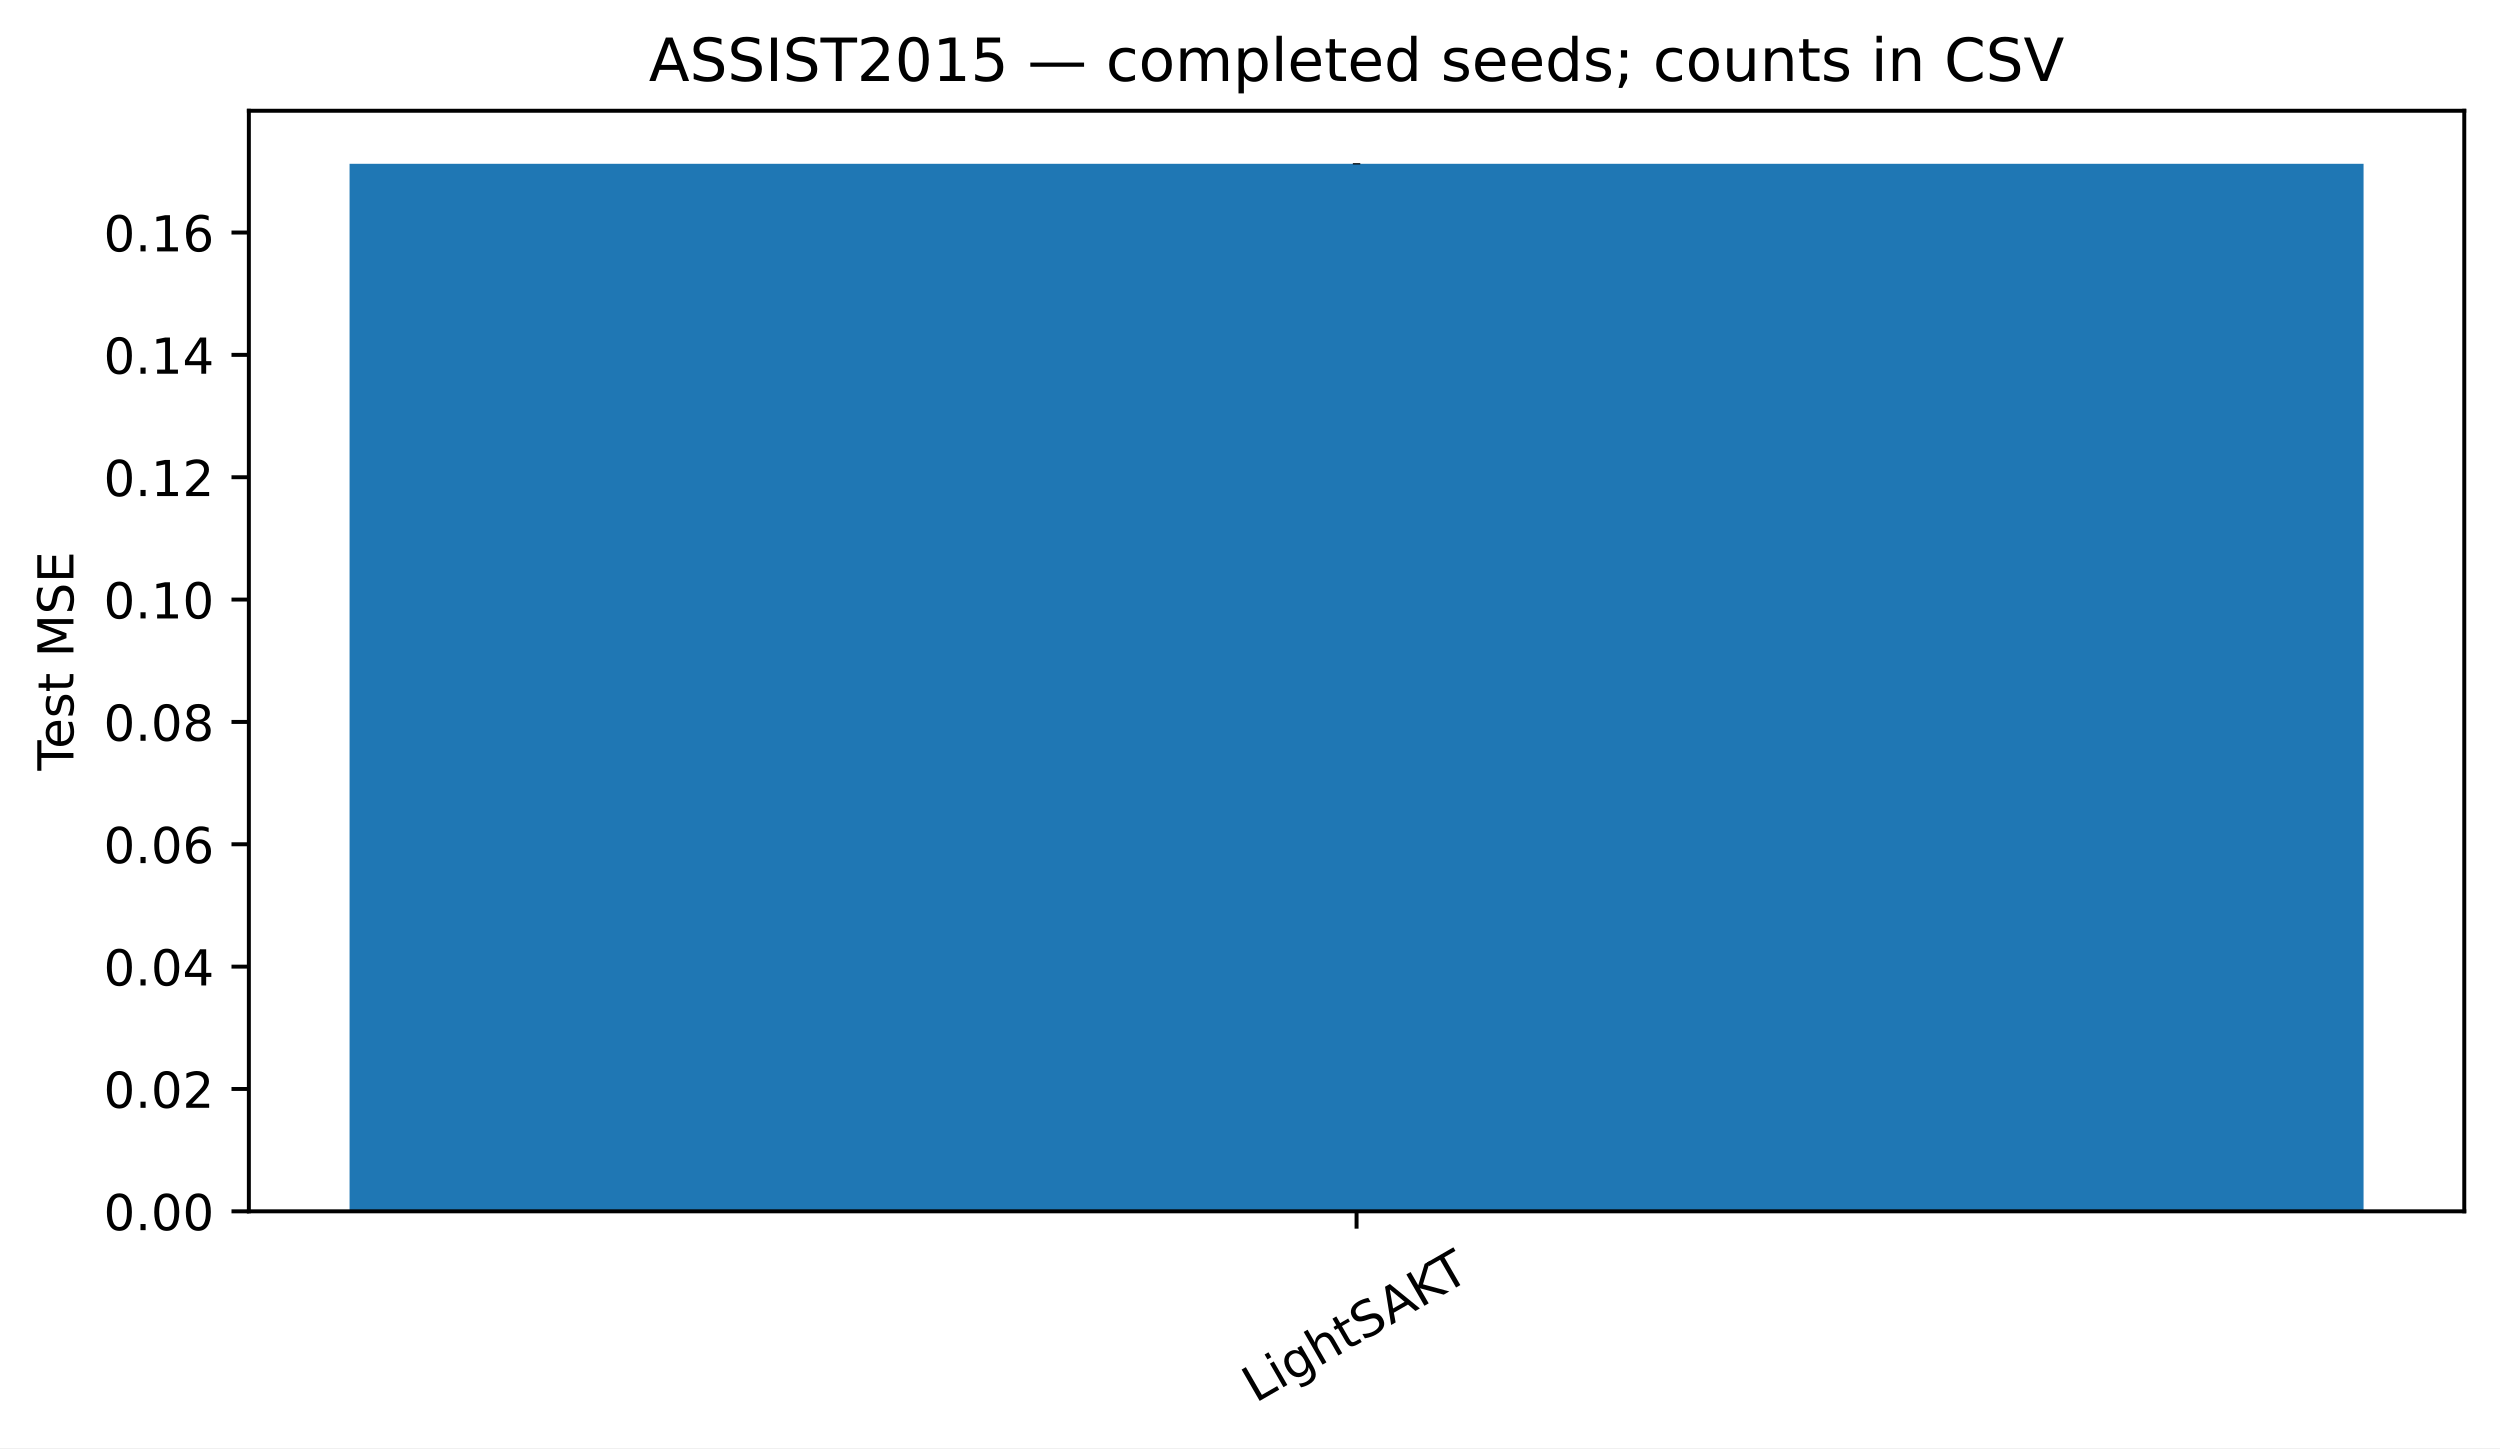
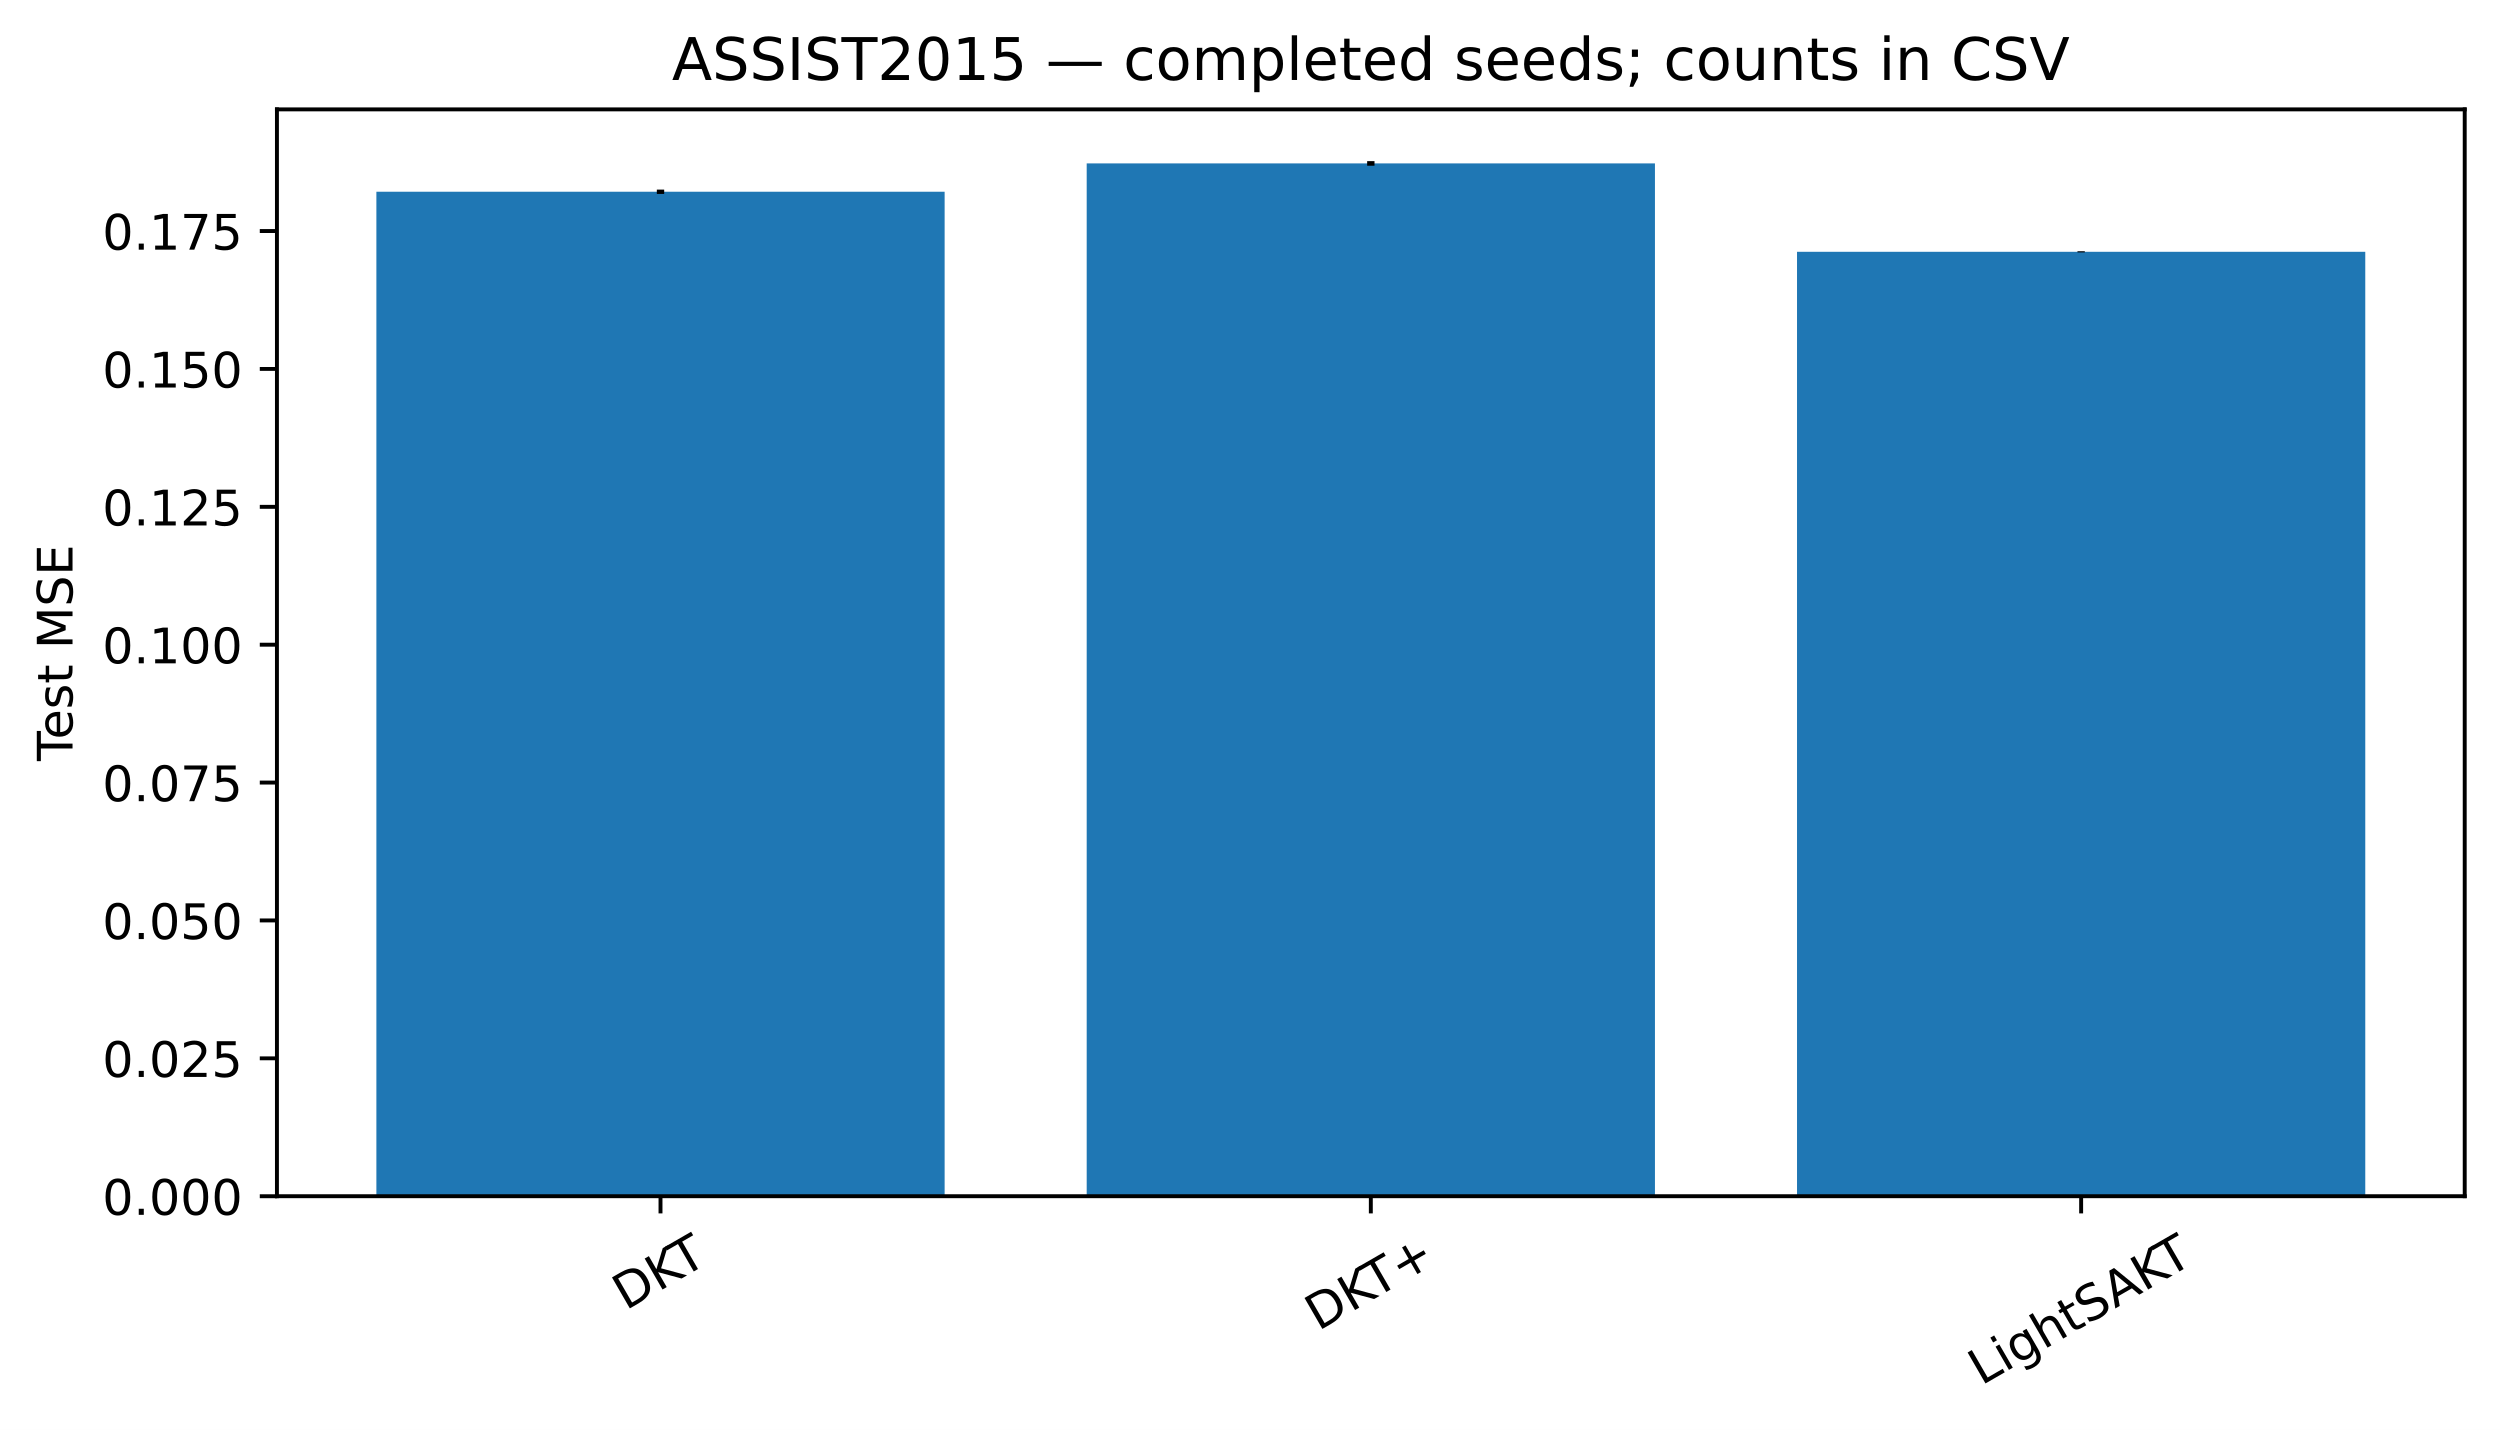
- <svg xmlns="http://www.w3.org/2000/svg" xmlns:xlink="http://www.w3.org/1999/xlink" width="503.744pt" height="291.771pt" viewBox="0 0 503.744 291.771" version="1.1">
+ <svg xmlns="http://www.w3.org/2000/svg" xmlns:xlink="http://www.w3.org/1999/xlink" width="510.106pt" height="291.771pt" viewBox="0 0 510.106 291.771" version="1.1">
  <defs>
    <style type="text/css">*{stroke-linejoin: round; stroke-linecap: butt}</style>
  </defs>
  <g id="figure_1">
    <g id="patch_1">
-       <path d="M 0 291.771  L 503.744 291.771  L 503.744 0  L 0 0  z " style="fill: #ffffff" />
+       <path d="M 0 291.771  L 510.106 291.771  L 510.106 0  L 0 0  z " style="fill: #ffffff" />
    </g>
    <g id="axes_1">
      <g id="patch_2">
-         <path d="M 50.144 244.078  L 496.544 244.078  L 496.544 22.318  L 50.144 22.318  z " style="fill: #ffffff" />
+         <path d="M 56.506 244.078  L 502.906 244.078  L 502.906 22.318  L 56.506 22.318  z " style="fill: #ffffff" />
      </g>
      <g id="patch_3">
-         <path d="M 70.435 244.078  L 476.253 244.078  L 476.253 33.009  L 70.435 33.009  z " clip-path="url(#p655a6ce4bc)" style="fill: #1f77b4" />
+         <path d="M 76.797 244.078  L 192.745 244.078  L 192.745 39.127  L 76.797 39.127  z " clip-path="url(#pc5b43308b9)" style="fill: #1f77b4" />
+       </g>
+       <g id="patch_4">
+         <path d="M 221.732 244.078  L 337.68 244.078  L 337.68 33.346  L 221.732 33.346  z " clip-path="url(#pc5b43308b9)" style="fill: #1f77b4" />
+       </g>
+       <g id="patch_5">
+         <path d="M 366.667 244.078  L 482.615 244.078  L 482.615 51.383  L 366.667 51.383  z " clip-path="url(#pc5b43308b9)" style="fill: #1f77b4" />
      </g>
      <g id="matplotlib.axis_1">
        <g id="xtick_1">
          <g id="line2d_1">
            <defs>
-               <path id="m6aa9113b04" d="M 0 0  L 0 3.5  " style="stroke: #000000; stroke-width: 0.8" />
+               <path id="m19970b421e" d="M 0 0  L 0 3.5  " style="stroke: #000000; stroke-width: 0.8" />
            </defs>
            <g>
-               <use xlink:href="#m6aa9113b04" x="273.344" y="244.078" style="stroke: #000000; stroke-width: 0.8" />
+               <use xlink:href="#m19970b421e" x="134.771" y="244.078" style="stroke: #000000; stroke-width: 0.8" />
            </g>
          </g>
          <g id="text_1">
-             <g transform="translate(252.9761 282.7703) rotate(-30) scale(0.1 -0.1)">
+             <g transform="translate(127.6679 267.4539) rotate(-30) scale(0.1 -0.1)">
+               <defs>
+                 <path id="DejaVuSans-44" d="M 1259 4147  L 1259 519  L 2022 519  Q 2988 519 3436 956  Q 3884 1394 3884 2338  Q 3884 3275 3436 3711  Q 2988 4147 2022 4147  L 1259 4147  z M 628 4666  L 1925 4666  Q 3281 4666 3915 4102  Q 4550 3538 4550 2338  Q 4550 1131 3912 565  Q 3275 0 1925 0  L 628 0  L 628 4666  z " transform="scale(0.015625)" />
+                 <path id="DejaVuSans-4b" d="M 628 4666  L 1259 4666  L 1259 2694  L 3353 4666  L 4166 4666  L 1850 2491  L 4331 0  L 3500 0  L 1259 2247  L 1259 0  L 628 0  L 628 4666  z " transform="scale(0.015625)" />
+                 <path id="DejaVuSans-54" d="M -19 4666  L 3928 4666  L 3928 4134  L 2272 4134  L 2272 0  L 1638 0  L 1638 4134  L -19 4134  L -19 4666  z " transform="scale(0.015625)" />
+               </defs>
+               <use xlink:href="#DejaVuSans-44" />
+               <use xlink:href="#DejaVuSans-4b" x="77.002" />
+               <use xlink:href="#DejaVuSans-54" x="134.828" />
+             </g>
+           </g>
+         </g>
+         <g id="xtick_2">
+           <g id="line2d_2">
+             <g>
+               <use xlink:href="#m19970b421e" x="279.706" y="244.078" style="stroke: #000000; stroke-width: 0.8" />
+             </g>
+           </g>
+           <g id="text_2">
+             <g transform="translate(268.9744 271.6437) rotate(-30) scale(0.1 -0.1)">
+               <defs>
+                 <path id="DejaVuSans-2b" d="M 2944 4013  L 2944 2272  L 4684 2272  L 4684 1741  L 2944 1741  L 2944 0  L 2419 0  L 2419 1741  L 678 1741  L 678 2272  L 2419 2272  L 2419 4013  L 2944 4013  z " transform="scale(0.015625)" />
+               </defs>
+               <use xlink:href="#DejaVuSans-44" />
+               <use xlink:href="#DejaVuSans-4b" x="77.002" />
+               <use xlink:href="#DejaVuSans-54" x="134.828" />
+               <use xlink:href="#DejaVuSans-2b" x="195.912" />
+             </g>
+           </g>
+         </g>
+         <g id="xtick_3">
+           <g id="line2d_3">
+             <g>
+               <use xlink:href="#m19970b421e" x="424.641" y="244.078" style="stroke: #000000; stroke-width: 0.8" />
+             </g>
+           </g>
+           <g id="text_3">
+             <g transform="translate(404.2736 282.7703) rotate(-30) scale(0.1 -0.1)">
              <defs>
                <path id="DejaVuSans-4c" d="M 628 4666  L 1259 4666  L 1259 531  L 3531 531  L 3531 0  L 628 0  L 628 4666  z " transform="scale(0.015625)" />
                <path id="DejaVuSans-69" d="M 603 3500  L 1178 3500  L 1178 0  L 603 0  L 603 3500  z M 603 4863  L 1178 4863  L 1178 4134  L 603 4134  L 603 4863  z " transform="scale(0.015625)" />
                <path id="DejaVuSans-67" d="M 2906 1791  Q 2906 2416 2648 2759  Q 2391 3103 1925 3103  Q 1463 3103 1205 2759  Q 947 2416 947 1791  Q 947 1169 1205 825  Q 1463 481 1925 481  Q 2391 481 2648 825  Q 2906 1169 2906 1791  z M 3481 434  Q 3481 -459 3084 -895  Q 2688 -1331 1869 -1331  Q 1566 -1331 1297 -1286  Q 1028 -1241 775 -1147  L 775 -588  Q 1028 -725 1275 -790  Q 1522 -856 1778 -856  Q 2344 -856 2625 -561  Q 2906 -266 2906 331  L 2906 616  Q 2728 306 2450 153  Q 2172 0 1784 0  Q 1141 0 747 490  Q 353 981 353 1791  Q 353 2603 747 3093  Q 1141 3584 1784 3584  Q 2172 3584 2450 3431  Q 2728 3278 2906 2969  L 2906 3500  L 3481 3500  L 3481 434  z " transform="scale(0.015625)" />
                <path id="DejaVuSans-68" d="M 3513 2113  L 3513 0  L 2938 0  L 2938 2094  Q 2938 2591 2744 2837  Q 2550 3084 2163 3084  Q 1697 3084 1428 2787  Q 1159 2491 1159 1978  L 1159 0  L 581 0  L 581 4863  L 1159 4863  L 1159 2956  Q 1366 3272 1645 3428  Q 1925 3584 2291 3584  Q 2894 3584 3203 3211  Q 3513 2838 3513 2113  z " transform="scale(0.015625)" />
                <path id="DejaVuSans-74" d="M 1172 4494  L 1172 3500  L 2356 3500  L 2356 3053  L 1172 3053  L 1172 1153  Q 1172 725 1289 603  Q 1406 481 1766 481  L 2356 481  L 2356 0  L 1766 0  Q 1100 0 847 248  Q 594 497 594 1153  L 594 3053  L 172 3053  L 172 3500  L 594 3500  L 594 4494  L 1172 4494  z " transform="scale(0.015625)" />
                <path id="DejaVuSans-53" d="M 3425 4513  L 3425 3897  Q 3066 4069 2747 4153  Q 2428 4238 2131 4238  Q 1616 4238 1336 4038  Q 1056 3838 1056 3469  Q 1056 3159 1242 3001  Q 1428 2844 1947 2747  L 2328 2669  Q 3034 2534 3370 2195  Q 3706 1856 3706 1288  Q 3706 609 3251 259  Q 2797 -91 1919 -91  Q 1588 -91 1214 -16  Q 841 59 441 206  L 441 856  Q 825 641 1194 531  Q 1563 422 1919 422  Q 2459 422 2753 634  Q 3047 847 3047 1241  Q 3047 1584 2836 1778  Q 2625 1972 2144 2069  L 1759 2144  Q 1053 2284 737 2584  Q 422 2884 422 3419  Q 422 4038 858 4394  Q 1294 4750 2059 4750  Q 2388 4750 2728 4690  Q 3069 4631 3425 4513  z " transform="scale(0.015625)" />
                <path id="DejaVuSans-41" d="M 2188 4044  L 1331 1722  L 3047 1722  L 2188 4044  z M 1831 4666  L 2547 4666  L 4325 0  L 3669 0  L 3244 1197  L 1141 1197  L 716 0  L 50 0  L 1831 4666  z " transform="scale(0.015625)" />
-                 <path id="DejaVuSans-4b" d="M 628 4666  L 1259 4666  L 1259 2694  L 3353 4666  L 4166 4666  L 1850 2491  L 4331 0  L 3500 0  L 1259 2247  L 1259 0  L 628 0  L 628 4666  z " transform="scale(0.015625)" />
-                 <path id="DejaVuSans-54" d="M -19 4666  L 3928 4666  L 3928 4134  L 2272 4134  L 2272 0  L 1638 0  L 1638 4134  L -19 4134  L -19 4666  z " transform="scale(0.015625)" />
              </defs>
              <use xlink:href="#DejaVuSans-4c" />
              <use xlink:href="#DejaVuSans-69" x="55.713" />
              <use xlink:href="#DejaVuSans-67" x="83.496" />
              <use xlink:href="#DejaVuSans-68" x="146.973" />
              <use xlink:href="#DejaVuSans-74" x="210.352" />
              <use xlink:href="#DejaVuSans-53" x="249.561" />
              <use xlink:href="#DejaVuSans-41" x="314.912" />
              <use xlink:href="#DejaVuSans-4b" x="383.32" />
              <use xlink:href="#DejaVuSans-54" x="441.146" />
            </g>
          </g>
        </g>
      </g>
      <g id="matplotlib.axis_2">
        <g id="ytick_1">
-           <g id="line2d_2">
+           <g id="line2d_4">
            <defs>
-               <path id="m6ed4ed25ee" d="M 0 0  L -3.5 0  " style="stroke: #000000; stroke-width: 0.8" />
+               <path id="m1f6b6f533f" d="M 0 0  L -3.5 0  " style="stroke: #000000; stroke-width: 0.8" />
            </defs>
            <g>
-               <use xlink:href="#m6ed4ed25ee" x="50.144" y="244.078" style="stroke: #000000; stroke-width: 0.8" />
-             </g>
-           </g>
-           <g id="text_2">
+               <use xlink:href="#m1f6b6f533f" x="56.506" y="244.078" style="stroke: #000000; stroke-width: 0.8" />
+             </g>
+           </g>
+           <g id="text_4">
            <g transform="translate(20.87813 247.8773) scale(0.1 -0.1)">
              <defs>
                <path id="DejaVuSans-30" d="M 2034 4250  Q 1547 4250 1301 3770  Q 1056 3291 1056 2328  Q 1056 1369 1301 889  Q 1547 409 2034 409  Q 2525 409 2770 889  Q 3016 1369 3016 2328  Q 3016 3291 2770 3770  Q 2525 4250 2034 4250  z M 2034 4750  Q 2819 4750 3233 4129  Q 3647 3509 3647 2328  Q 3647 1150 3233 529  Q 2819 -91 2034 -91  Q 1250 -91 836 529  Q 422 1150 422 2328  Q 422 3509 836 4129  Q 1250 4750 2034 4750  z " transform="scale(0.015625)" />
                <path id="DejaVuSans-2e" d="M 684 794  L 1344 794  L 1344 0  L 684 0  L 684 794  z " transform="scale(0.015625)" />
              </defs>
              <use xlink:href="#DejaVuSans-30" />
              <use xlink:href="#DejaVuSans-2e" x="63.623" />
              <use xlink:href="#DejaVuSans-30" x="95.41" />
              <use xlink:href="#DejaVuSans-30" x="159.033" />
+               <use xlink:href="#DejaVuSans-30" x="222.656" />
            </g>
          </g>
        </g>
        <g id="ytick_2">
-           <g id="line2d_3">
-             <g>
-               <use xlink:href="#m6ed4ed25ee" x="50.144" y="219.425" style="stroke: #000000; stroke-width: 0.8" />
-             </g>
-           </g>
-           <g id="text_3">
-             <g transform="translate(20.87813 223.2245) scale(0.1 -0.1)">
+           <g id="line2d_5">
+             <g>
+               <use xlink:href="#m1f6b6f533f" x="56.506" y="215.945" style="stroke: #000000; stroke-width: 0.8" />
+             </g>
+           </g>
+           <g id="text_5">
+             <g transform="translate(20.87813 219.744) scale(0.1 -0.1)">
              <defs>
                <path id="DejaVuSans-32" d="M 1228 531  L 3431 531  L 3431 0  L 469 0  L 469 531  Q 828 903 1448 1529  Q 2069 2156 2228 2338  Q 2531 2678 2651 2914  Q 2772 3150 2772 3378  Q 2772 3750 2511 3984  Q 2250 4219 1831 4219  Q 1534 4219 1204 4116  Q 875 4013 500 3803  L 500 4441  Q 881 4594 1212 4672  Q 1544 4750 1819 4750  Q 2544 4750 2975 4387  Q 3406 4025 3406 3419  Q 3406 3131 3298 2873  Q 3191 2616 2906 2266  Q 2828 2175 2409 1742  Q 1991 1309 1228 531  z " transform="scale(0.015625)" />
+                 <path id="DejaVuSans-35" d="M 691 4666  L 3169 4666  L 3169 4134  L 1269 4134  L 1269 2991  Q 1406 3038 1543 3061  Q 1681 3084 1819 3084  Q 2600 3084 3056 2656  Q 3513 2228 3513 1497  Q 3513 744 3044 326  Q 2575 -91 1722 -91  Q 1428 -91 1123 -41  Q 819 9 494 109  L 494 744  Q 775 591 1075 516  Q 1375 441 1709 441  Q 2250 441 2565 725  Q 2881 1009 2881 1497  Q 2881 1984 2565 2268  Q 2250 2553 1709 2553  Q 1456 2553 1204 2497  Q 953 2441 691 2322  L 691 4666  z " transform="scale(0.015625)" />
              </defs>
              <use xlink:href="#DejaVuSans-30" />
              <use xlink:href="#DejaVuSans-2e" x="63.623" />
              <use xlink:href="#DejaVuSans-30" x="95.41" />
              <use xlink:href="#DejaVuSans-32" x="159.033" />
+               <use xlink:href="#DejaVuSans-35" x="222.656" />
            </g>
          </g>
        </g>
        <g id="ytick_3">
-           <g id="line2d_4">
-             <g>
-               <use xlink:href="#m6ed4ed25ee" x="50.144" y="194.772" style="stroke: #000000; stroke-width: 0.8" />
-             </g>
-           </g>
-           <g id="text_4">
-             <g transform="translate(20.87813 198.5716) scale(0.1 -0.1)">
-               <defs>
-                 <path id="DejaVuSans-34" d="M 2419 4116  L 825 1625  L 2419 1625  L 2419 4116  z M 2253 4666  L 3047 4666  L 3047 1625  L 3713 1625  L 3713 1100  L 3047 1100  L 3047 0  L 2419 0  L 2419 1100  L 313 1100  L 313 1709  L 2253 4666  z " transform="scale(0.015625)" />
-               </defs>
+           <g id="line2d_6">
+             <g>
+               <use xlink:href="#m1f6b6f533f" x="56.506" y="187.811" style="stroke: #000000; stroke-width: 0.8" />
+             </g>
+           </g>
+           <g id="text_6">
+             <g transform="translate(20.87813 191.6106) scale(0.1 -0.1)">
              <use xlink:href="#DejaVuSans-30" />
              <use xlink:href="#DejaVuSans-2e" x="63.623" />
              <use xlink:href="#DejaVuSans-30" x="95.41" />
-               <use xlink:href="#DejaVuSans-34" x="159.033" />
+               <use xlink:href="#DejaVuSans-35" x="159.033" />
+               <use xlink:href="#DejaVuSans-30" x="222.656" />
            </g>
          </g>
        </g>
        <g id="ytick_4">
-           <g id="line2d_5">
-             <g>
-               <use xlink:href="#m6ed4ed25ee" x="50.144" y="170.12" style="stroke: #000000; stroke-width: 0.8" />
-             </g>
-           </g>
-           <g id="text_5">
-             <g transform="translate(20.87813 173.9188) scale(0.1 -0.1)">
-               <defs>
-                 <path id="DejaVuSans-36" d="M 2113 2584  Q 1688 2584 1439 2293  Q 1191 2003 1191 1497  Q 1191 994 1439 701  Q 1688 409 2113 409  Q 2538 409 2786 701  Q 3034 994 3034 1497  Q 3034 2003 2786 2293  Q 2538 2584 2113 2584  z M 3366 4563  L 3366 3988  Q 3128 4100 2886 4159  Q 2644 4219 2406 4219  Q 1781 4219 1451 3797  Q 1122 3375 1075 2522  Q 1259 2794 1537 2939  Q 1816 3084 2150 3084  Q 2853 3084 3261 2657  Q 3669 2231 3669 1497  Q 3669 778 3244 343  Q 2819 -91 2113 -91  Q 1303 -91 875 529  Q 447 1150 447 2328  Q 447 3434 972 4092  Q 1497 4750 2381 4750  Q 2619 4750 2861 4703  Q 3103 4656 3366 4563  z " transform="scale(0.015625)" />
+           <g id="line2d_7">
+             <g>
+               <use xlink:href="#m1f6b6f533f" x="56.506" y="159.678" style="stroke: #000000; stroke-width: 0.8" />
+             </g>
+           </g>
+           <g id="text_7">
+             <g transform="translate(20.87813 163.4772) scale(0.1 -0.1)">
+               <defs>
+                 <path id="DejaVuSans-37" d="M 525 4666  L 3525 4666  L 3525 4397  L 1831 0  L 1172 0  L 2766 4134  L 525 4134  L 525 4666  z " transform="scale(0.015625)" />
              </defs>
              <use xlink:href="#DejaVuSans-30" />
              <use xlink:href="#DejaVuSans-2e" x="63.623" />
              <use xlink:href="#DejaVuSans-30" x="95.41" />
-               <use xlink:href="#DejaVuSans-36" x="159.033" />
+               <use xlink:href="#DejaVuSans-37" x="159.033" />
+               <use xlink:href="#DejaVuSans-35" x="222.656" />
            </g>
          </g>
        </g>
        <g id="ytick_5">
-           <g id="line2d_6">
-             <g>
-               <use xlink:href="#m6ed4ed25ee" x="50.144" y="145.467" style="stroke: #000000; stroke-width: 0.8" />
-             </g>
-           </g>
-           <g id="text_6">
-             <g transform="translate(20.87813 149.2659) scale(0.1 -0.1)">
-               <defs>
-                 <path id="DejaVuSans-38" d="M 2034 2216  Q 1584 2216 1326 1975  Q 1069 1734 1069 1313  Q 1069 891 1326 650  Q 1584 409 2034 409  Q 2484 409 2743 651  Q 3003 894 3003 1313  Q 3003 1734 2745 1975  Q 2488 2216 2034 2216  z M 1403 2484  Q 997 2584 770 2862  Q 544 3141 544 3541  Q 544 4100 942 4425  Q 1341 4750 2034 4750  Q 2731 4750 3128 4425  Q 3525 4100 3525 3541  Q 3525 3141 3298 2862  Q 3072 2584 2669 2484  Q 3125 2378 3379 2068  Q 3634 1759 3634 1313  Q 3634 634 3220 271  Q 2806 -91 2034 -91  Q 1263 -91 848 271  Q 434 634 434 1313  Q 434 1759 690 2068  Q 947 2378 1403 2484  z M 1172 3481  Q 1172 3119 1398 2916  Q 1625 2713 2034 2713  Q 2441 2713 2670 2916  Q 2900 3119 2900 3481  Q 2900 3844 2670 4047  Q 2441 4250 2034 4250  Q 1625 4250 1398 4047  Q 1172 3844 1172 3481  z " transform="scale(0.015625)" />
-               </defs>
-               <use xlink:href="#DejaVuSans-30" />
-               <use xlink:href="#DejaVuSans-2e" x="63.623" />
-               <use xlink:href="#DejaVuSans-30" x="95.41" />
-               <use xlink:href="#DejaVuSans-38" x="159.033" />
-             </g>
-           </g>
-         </g>
-         <g id="ytick_6">
-           <g id="line2d_7">
-             <g>
-               <use xlink:href="#m6ed4ed25ee" x="50.144" y="120.814" style="stroke: #000000; stroke-width: 0.8" />
-             </g>
-           </g>
-           <g id="text_7">
-             <g transform="translate(20.87813 124.6131) scale(0.1 -0.1)">
+           <g id="line2d_8">
+             <g>
+               <use xlink:href="#m1f6b6f533f" x="56.506" y="131.545" style="stroke: #000000; stroke-width: 0.8" />
+             </g>
+           </g>
+           <g id="text_8">
+             <g transform="translate(20.87813 135.3438) scale(0.1 -0.1)">
              <defs>
                <path id="DejaVuSans-31" d="M 794 531  L 1825 531  L 1825 4091  L 703 3866  L 703 4441  L 1819 4666  L 2450 4666  L 2450 531  L 3481 531  L 3481 0  L 794 0  L 794 531  z " transform="scale(0.015625)" />
              </defs>
              <use xlink:href="#DejaVuSans-30" />
              <use xlink:href="#DejaVuSans-2e" x="63.623" />
              <use xlink:href="#DejaVuSans-31" x="95.41" />
              <use xlink:href="#DejaVuSans-30" x="159.033" />
-             </g>
-           </g>
-         </g>
-         <g id="ytick_7">
-           <g id="line2d_8">
-             <g>
-               <use xlink:href="#m6ed4ed25ee" x="50.144" y="96.161" style="stroke: #000000; stroke-width: 0.8" />
-             </g>
-           </g>
-           <g id="text_8">
-             <g transform="translate(20.87813 99.96021) scale(0.1 -0.1)">
+               <use xlink:href="#DejaVuSans-30" x="222.656" />
+             </g>
+           </g>
+         </g>
+         <g id="ytick_6">
+           <g id="line2d_9">
+             <g>
+               <use xlink:href="#m1f6b6f533f" x="56.506" y="103.411" style="stroke: #000000; stroke-width: 0.8" />
+             </g>
+           </g>
+           <g id="text_9">
+             <g transform="translate(20.87813 107.2104) scale(0.1 -0.1)">
              <use xlink:href="#DejaVuSans-30" />
              <use xlink:href="#DejaVuSans-2e" x="63.623" />
              <use xlink:href="#DejaVuSans-31" x="95.41" />
              <use xlink:href="#DejaVuSans-32" x="159.033" />
+               <use xlink:href="#DejaVuSans-35" x="222.656" />
+             </g>
+           </g>
+         </g>
+         <g id="ytick_7">
+           <g id="line2d_10">
+             <g>
+               <use xlink:href="#m1f6b6f533f" x="56.506" y="75.278" style="stroke: #000000; stroke-width: 0.8" />
+             </g>
+           </g>
+           <g id="text_10">
+             <g transform="translate(20.87813 79.077) scale(0.1 -0.1)">
+               <use xlink:href="#DejaVuSans-30" />
+               <use xlink:href="#DejaVuSans-2e" x="63.623" />
+               <use xlink:href="#DejaVuSans-31" x="95.41" />
+               <use xlink:href="#DejaVuSans-35" x="159.033" />
+               <use xlink:href="#DejaVuSans-30" x="222.656" />
            </g>
          </g>
        </g>
        <g id="ytick_8">
-           <g id="line2d_9">
-             <g>
-               <use xlink:href="#m6ed4ed25ee" x="50.144" y="71.508" style="stroke: #000000; stroke-width: 0.8" />
-             </g>
-           </g>
-           <g id="text_9">
-             <g transform="translate(20.87813 75.30736) scale(0.1 -0.1)">
+           <g id="line2d_11">
+             <g>
+               <use xlink:href="#m1f6b6f533f" x="56.506" y="47.144" style="stroke: #000000; stroke-width: 0.8" />
+             </g>
+           </g>
+           <g id="text_11">
+             <g transform="translate(20.87813 50.94361) scale(0.1 -0.1)">
              <use xlink:href="#DejaVuSans-30" />
              <use xlink:href="#DejaVuSans-2e" x="63.623" />
              <use xlink:href="#DejaVuSans-31" x="95.41" />
-               <use xlink:href="#DejaVuSans-34" x="159.033" />
-             </g>
-           </g>
-         </g>
-         <g id="ytick_9">
-           <g id="line2d_10">
-             <g>
-               <use xlink:href="#m6ed4ed25ee" x="50.144" y="46.855" style="stroke: #000000; stroke-width: 0.8" />
-             </g>
-           </g>
-           <g id="text_10">
-             <g transform="translate(20.87813 50.6545) scale(0.1 -0.1)">
-               <use xlink:href="#DejaVuSans-30" />
-               <use xlink:href="#DejaVuSans-2e" x="63.623" />
-               <use xlink:href="#DejaVuSans-31" x="95.41" />
-               <use xlink:href="#DejaVuSans-36" x="159.033" />
-             </g>
-           </g>
-         </g>
-         <g id="text_11">
+               <use xlink:href="#DejaVuSans-37" x="159.033" />
+               <use xlink:href="#DejaVuSans-35" x="222.656" />
+             </g>
+           </g>
+         </g>
+         <g id="text_12">
          <g transform="translate(14.79844 155.2802) rotate(-90) scale(0.1 -0.1)">
            <defs>
              <path id="DejaVuSans-65" d="M 3597 1894  L 3597 1613  L 953 1613  Q 991 1019 1311 708  Q 1631 397 2203 397  Q 2534 397 2845 478  Q 3156 559 3463 722  L 3463 178  Q 3153 47 2828 -22  Q 2503 -91 2169 -91  Q 1331 -91 842 396  Q 353 884 353 1716  Q 353 2575 817 3079  Q 1281 3584 2069 3584  Q 2775 3584 3186 3129  Q 3597 2675 3597 1894  z M 3022 2063  Q 3016 2534 2758 2815  Q 2500 3097 2075 3097  Q 1594 3097 1305 2825  Q 1016 2553 972 2059  L 3022 2063  z " transform="scale(0.015625)" />
              <path id="DejaVuSans-73" d="M 2834 3397  L 2834 2853  Q 2591 2978 2328 3040  Q 2066 3103 1784 3103  Q 1356 3103 1142 2972  Q 928 2841 928 2578  Q 928 2378 1081 2264  Q 1234 2150 1697 2047  L 1894 2003  Q 2506 1872 2764 1633  Q 3022 1394 3022 966  Q 3022 478 2636 193  Q 2250 -91 1575 -91  Q 1294 -91 989 -36  Q 684 19 347 128  L 347 722  Q 666 556 975 473  Q 1284 391 1588 391  Q 1994 391 2212 530  Q 2431 669 2431 922  Q 2431 1156 2273 1281  Q 2116 1406 1581 1522  L 1381 1569  Q 847 1681 609 1914  Q 372 2147 372 2553  Q 372 3047 722 3315  Q 1072 3584 1716 3584  Q 2034 3584 2315 3537  Q 2597 3491 2834 3397  z " transform="scale(0.015625)" />
              <path id="DejaVuSans-20" transform="scale(0.015625)" />
              <path id="DejaVuSans-4d" d="M 628 4666  L 1569 4666  L 2759 1491  L 3956 4666  L 4897 4666  L 4897 0  L 4281 0  L 4281 4097  L 3078 897  L 2444 897  L 1241 4097  L 1241 0  L 628 0  L 628 4666  z " transform="scale(0.015625)" />
              <path id="DejaVuSans-45" d="M 628 4666  L 3578 4666  L 3578 4134  L 1259 4134  L 1259 2753  L 3481 2753  L 3481 2222  L 1259 2222  L 1259 531  L 3634 531  L 3634 0  L 628 0  L 628 4666  z " transform="scale(0.015625)" />
            </defs>
            <use xlink:href="#DejaVuSans-54" />
            <use xlink:href="#DejaVuSans-65" x="44.084" />
            <use xlink:href="#DejaVuSans-73" x="105.607" />
            <use xlink:href="#DejaVuSans-74" x="157.707" />
            <use xlink:href="#DejaVuSans-20" x="196.916" />
            <use xlink:href="#DejaVuSans-4d" x="228.703" />
            <use xlink:href="#DejaVuSans-53" x="314.982" />
            <use xlink:href="#DejaVuSans-45" x="378.459" />
          </g>
        </g>
      </g>
      <g id="LineCollection_1">
-         <path d="M 273.344 33.14  L 273.344 32.878  " clip-path="url(#p655a6ce4bc)" style="fill: none; stroke: #000000; stroke-width: 1.5" />
-       </g>
-       <g id="patch_4">
-         <path d="M 50.144 244.078  L 50.144 22.318  " style="fill: none; stroke: #000000; stroke-width: 0.8; stroke-linejoin: miter; stroke-linecap: square" />
-       </g>
-       <g id="patch_5">
-         <path d="M 496.544 244.078  L 496.544 22.318  " style="fill: none; stroke: #000000; stroke-width: 0.8; stroke-linejoin: miter; stroke-linecap: square" />
+         <path d="M 134.771 39.57  L 134.771 38.684  " clip-path="url(#pc5b43308b9)" style="fill: none; stroke: #000000; stroke-width: 1.5" />
+         <path d="M 279.706 33.813  L 279.706 32.878  " clip-path="url(#pc5b43308b9)" style="fill: none; stroke: #000000; stroke-width: 1.5" />
+         <path d="M 424.641 51.503  L 424.641 51.264  " clip-path="url(#pc5b43308b9)" style="fill: none; stroke: #000000; stroke-width: 1.5" />
      </g>
      <g id="patch_6">
-         <path d="M 50.144 244.078  L 496.544 244.078  " style="fill: none; stroke: #000000; stroke-width: 0.8; stroke-linejoin: miter; stroke-linecap: square" />
+         <path d="M 56.506 244.078  L 56.506 22.318  " style="fill: none; stroke: #000000; stroke-width: 0.8; stroke-linejoin: miter; stroke-linecap: square" />
      </g>
      <g id="patch_7">
-         <path d="M 50.144 22.318  L 496.544 22.318  " style="fill: none; stroke: #000000; stroke-width: 0.8; stroke-linejoin: miter; stroke-linecap: square" />
-       </g>
-       <g id="text_12">
-         <g transform="translate(130.7397 16.31812) scale(0.12 -0.12)">
+         <path d="M 502.906 244.078  L 502.906 22.318  " style="fill: none; stroke: #000000; stroke-width: 0.8; stroke-linejoin: miter; stroke-linecap: square" />
+       </g>
+       <g id="patch_8">
+         <path d="M 56.506 244.078  L 502.906 244.078  " style="fill: none; stroke: #000000; stroke-width: 0.8; stroke-linejoin: miter; stroke-linecap: square" />
+       </g>
+       <g id="patch_9">
+         <path d="M 56.506 22.318  L 502.906 22.318  " style="fill: none; stroke: #000000; stroke-width: 0.8; stroke-linejoin: miter; stroke-linecap: square" />
+       </g>
+       <g id="text_13">
+         <g transform="translate(137.1022 16.31812) scale(0.12 -0.12)">
          <defs>
            <path id="DejaVuSans-49" d="M 628 4666  L 1259 4666  L 1259 0  L 628 0  L 628 4666  z " transform="scale(0.015625)" />
-             <path id="DejaVuSans-35" d="M 691 4666  L 3169 4666  L 3169 4134  L 1269 4134  L 1269 2991  Q 1406 3038 1543 3061  Q 1681 3084 1819 3084  Q 2600 3084 3056 2656  Q 3513 2228 3513 1497  Q 3513 744 3044 326  Q 2575 -91 1722 -91  Q 1428 -91 1123 -41  Q 819 9 494 109  L 494 744  Q 775 591 1075 516  Q 1375 441 1709 441  Q 2250 441 2565 725  Q 2881 1009 2881 1497  Q 2881 1984 2565 2268  Q 2250 2553 1709 2553  Q 1456 2553 1204 2497  Q 953 2441 691 2322  L 691 4666  z " transform="scale(0.015625)" />
            <path id="DejaVuSans-2014" d="M 313 1978  L 6088 1978  L 6088 1528  L 313 1528  L 313 1978  z " transform="scale(0.015625)" />
            <path id="DejaVuSans-63" d="M 3122 3366  L 3122 2828  Q 2878 2963 2633 3030  Q 2388 3097 2138 3097  Q 1578 3097 1268 2742  Q 959 2388 959 1747  Q 959 1106 1268 751  Q 1578 397 2138 397  Q 2388 397 2633 464  Q 2878 531 3122 666  L 3122 134  Q 2881 22 2623 -34  Q 2366 -91 2075 -91  Q 1284 -91 818 406  Q 353 903 353 1747  Q 353 2603 823 3093  Q 1294 3584 2113 3584  Q 2378 3584 2631 3529  Q 2884 3475 3122 3366  z " transform="scale(0.015625)" />
            <path id="DejaVuSans-6f" d="M 1959 3097  Q 1497 3097 1228 2736  Q 959 2375 959 1747  Q 959 1119 1226 758  Q 1494 397 1959 397  Q 2419 397 2687 759  Q 2956 1122 2956 1747  Q 2956 2369 2687 2733  Q 2419 3097 1959 3097  z M 1959 3584  Q 2709 3584 3137 3096  Q 3566 2609 3566 1747  Q 3566 888 3137 398  Q 2709 -91 1959 -91  Q 1206 -91 779 398  Q 353 888 353 1747  Q 353 2609 779 3096  Q 1206 3584 1959 3584  z " transform="scale(0.015625)" />
            <path id="DejaVuSans-6d" d="M 3328 2828  Q 3544 3216 3844 3400  Q 4144 3584 4550 3584  Q 5097 3584 5394 3201  Q 5691 2819 5691 2113  L 5691 0  L 5113 0  L 5113 2094  Q 5113 2597 4934 2840  Q 4756 3084 4391 3084  Q 3944 3084 3684 2787  Q 3425 2491 3425 1978  L 3425 0  L 2847 0  L 2847 2094  Q 2847 2600 2669 2842  Q 2491 3084 2119 3084  Q 1678 3084 1418 2786  Q 1159 2488 1159 1978  L 1159 0  L 581 0  L 581 3500  L 1159 3500  L 1159 2956  Q 1356 3278 1631 3431  Q 1906 3584 2284 3584  Q 2666 3584 2933 3390  Q 3200 3197 3328 2828  z " transform="scale(0.015625)" />
            <path id="DejaVuSans-70" d="M 1159 525  L 1159 -1331  L 581 -1331  L 581 3500  L 1159 3500  L 1159 2969  Q 1341 3281 1617 3432  Q 1894 3584 2278 3584  Q 2916 3584 3314 3078  Q 3713 2572 3713 1747  Q 3713 922 3314 415  Q 2916 -91 2278 -91  Q 1894 -91 1617 61  Q 1341 213 1159 525  z M 3116 1747  Q 3116 2381 2855 2742  Q 2594 3103 2138 3103  Q 1681 3103 1420 2742  Q 1159 2381 1159 1747  Q 1159 1113 1420 752  Q 1681 391 2138 391  Q 2594 391 2855 752  Q 3116 1113 3116 1747  z " transform="scale(0.015625)" />
            <path id="DejaVuSans-6c" d="M 603 4863  L 1178 4863  L 1178 0  L 603 0  L 603 4863  z " transform="scale(0.015625)" />
            <path id="DejaVuSans-64" d="M 2906 2969  L 2906 4863  L 3481 4863  L 3481 0  L 2906 0  L 2906 525  Q 2725 213 2448 61  Q 2172 -91 1784 -91  Q 1150 -91 751 415  Q 353 922 353 1747  Q 353 2572 751 3078  Q 1150 3584 1784 3584  Q 2172 3584 2448 3432  Q 2725 3281 2906 2969  z M 947 1747  Q 947 1113 1208 752  Q 1469 391 1925 391  Q 2381 391 2643 752  Q 2906 1113 2906 1747  Q 2906 2381 2643 2742  Q 2381 3103 1925 3103  Q 1469 3103 1208 2742  Q 947 2381 947 1747  z " transform="scale(0.015625)" />
            <path id="DejaVuSans-3b" d="M 750 3309  L 1409 3309  L 1409 2516  L 750 2516  L 750 3309  z M 750 794  L 1409 794  L 1409 256  L 897 -744  L 494 -744  L 750 256  L 750 794  z " transform="scale(0.015625)" />
            <path id="DejaVuSans-75" d="M 544 1381  L 544 3500  L 1119 3500  L 1119 1403  Q 1119 906 1312 657  Q 1506 409 1894 409  Q 2359 409 2629 706  Q 2900 1003 2900 1516  L 2900 3500  L 3475 3500  L 3475 0  L 2900 0  L 2900 538  Q 2691 219 2414 64  Q 2138 -91 1772 -91  Q 1169 -91 856 284  Q 544 659 544 1381  z M 1991 3584  L 1991 3584  z " transform="scale(0.015625)" />
            <path id="DejaVuSans-6e" d="M 3513 2113  L 3513 0  L 2938 0  L 2938 2094  Q 2938 2591 2744 2837  Q 2550 3084 2163 3084  Q 1697 3084 1428 2787  Q 1159 2491 1159 1978  L 1159 0  L 581 0  L 581 3500  L 1159 3500  L 1159 2956  Q 1366 3272 1645 3428  Q 1925 3584 2291 3584  Q 2894 3584 3203 3211  Q 3513 2838 3513 2113  z " transform="scale(0.015625)" />
            <path id="DejaVuSans-43" d="M 4122 4306  L 4122 3641  Q 3803 3938 3442 4084  Q 3081 4231 2675 4231  Q 1875 4231 1450 3742  Q 1025 3253 1025 2328  Q 1025 1406 1450 917  Q 1875 428 2675 428  Q 3081 428 3442 575  Q 3803 722 4122 1019  L 4122 359  Q 3791 134 3420 21  Q 3050 -91 2638 -91  Q 1578 -91 968 557  Q 359 1206 359 2328  Q 359 3453 968 4101  Q 1578 4750 2638 4750  Q 3056 4750 3426 4639  Q 3797 4528 4122 4306  z " transform="scale(0.015625)" />
            <path id="DejaVuSans-56" d="M 1831 0  L 50 4666  L 709 4666  L 2188 738  L 3669 4666  L 4325 4666  L 2547 0  L 1831 0  z " transform="scale(0.015625)" />
          </defs>
          <use xlink:href="#DejaVuSans-41" />
          <use xlink:href="#DejaVuSans-53" x="68.408" />
          <use xlink:href="#DejaVuSans-53" x="131.885" />
          <use xlink:href="#DejaVuSans-49" x="195.361" />
          <use xlink:href="#DejaVuSans-53" x="224.854" />
          <use xlink:href="#DejaVuSans-54" x="288.33" />
          <use xlink:href="#DejaVuSans-32" x="349.414" />
          <use xlink:href="#DejaVuSans-30" x="413.037" />
          <use xlink:href="#DejaVuSans-31" x="476.66" />
          <use xlink:href="#DejaVuSans-35" x="540.283" />
          <use xlink:href="#DejaVuSans-20" x="603.906" />
          <use xlink:href="#DejaVuSans-2014" x="635.693" />
          <use xlink:href="#DejaVuSans-20" x="735.693" />
          <use xlink:href="#DejaVuSans-63" x="767.48" />
          <use xlink:href="#DejaVuSans-6f" x="822.461" />
          <use xlink:href="#DejaVuSans-6d" x="883.643" />
          <use xlink:href="#DejaVuSans-70" x="981.055" />
          <use xlink:href="#DejaVuSans-6c" x="1044.531" />
          <use xlink:href="#DejaVuSans-65" x="1072.314" />
          <use xlink:href="#DejaVuSans-74" x="1133.838" />
          <use xlink:href="#DejaVuSans-65" x="1173.047" />
          <use xlink:href="#DejaVuSans-64" x="1234.57" />
          <use xlink:href="#DejaVuSans-20" x="1298.047" />
          <use xlink:href="#DejaVuSans-73" x="1329.834" />
          <use xlink:href="#DejaVuSans-65" x="1381.934" />
          <use xlink:href="#DejaVuSans-65" x="1443.457" />
          <use xlink:href="#DejaVuSans-64" x="1504.98" />
          <use xlink:href="#DejaVuSans-73" x="1568.457" />
          <use xlink:href="#DejaVuSans-3b" x="1620.557" />
          <use xlink:href="#DejaVuSans-20" x="1654.248" />
          <use xlink:href="#DejaVuSans-63" x="1686.035" />
          <use xlink:href="#DejaVuSans-6f" x="1741.016" />
          <use xlink:href="#DejaVuSans-75" x="1802.197" />
          <use xlink:href="#DejaVuSans-6e" x="1865.576" />
          <use xlink:href="#DejaVuSans-74" x="1928.955" />
          <use xlink:href="#DejaVuSans-73" x="1968.164" />
          <use xlink:href="#DejaVuSans-20" x="2020.264" />
          <use xlink:href="#DejaVuSans-69" x="2052.051" />
          <use xlink:href="#DejaVuSans-6e" x="2079.834" />
          <use xlink:href="#DejaVuSans-20" x="2143.213" />
          <use xlink:href="#DejaVuSans-43" x="2175" />
          <use xlink:href="#DejaVuSans-53" x="2244.824" />
          <use xlink:href="#DejaVuSans-56" x="2308.301" />
        </g>
      </g>
    </g>
  </g>
  <defs>
-     <clipPath id="p655a6ce4bc">
-       <rect x="50.144" y="22.318" width="446.4" height="221.76" />
+     <clipPath id="pc5b43308b9">
+       <rect x="56.506" y="22.318" width="446.4" height="221.76" />
    </clipPath>
  </defs>
</svg>
